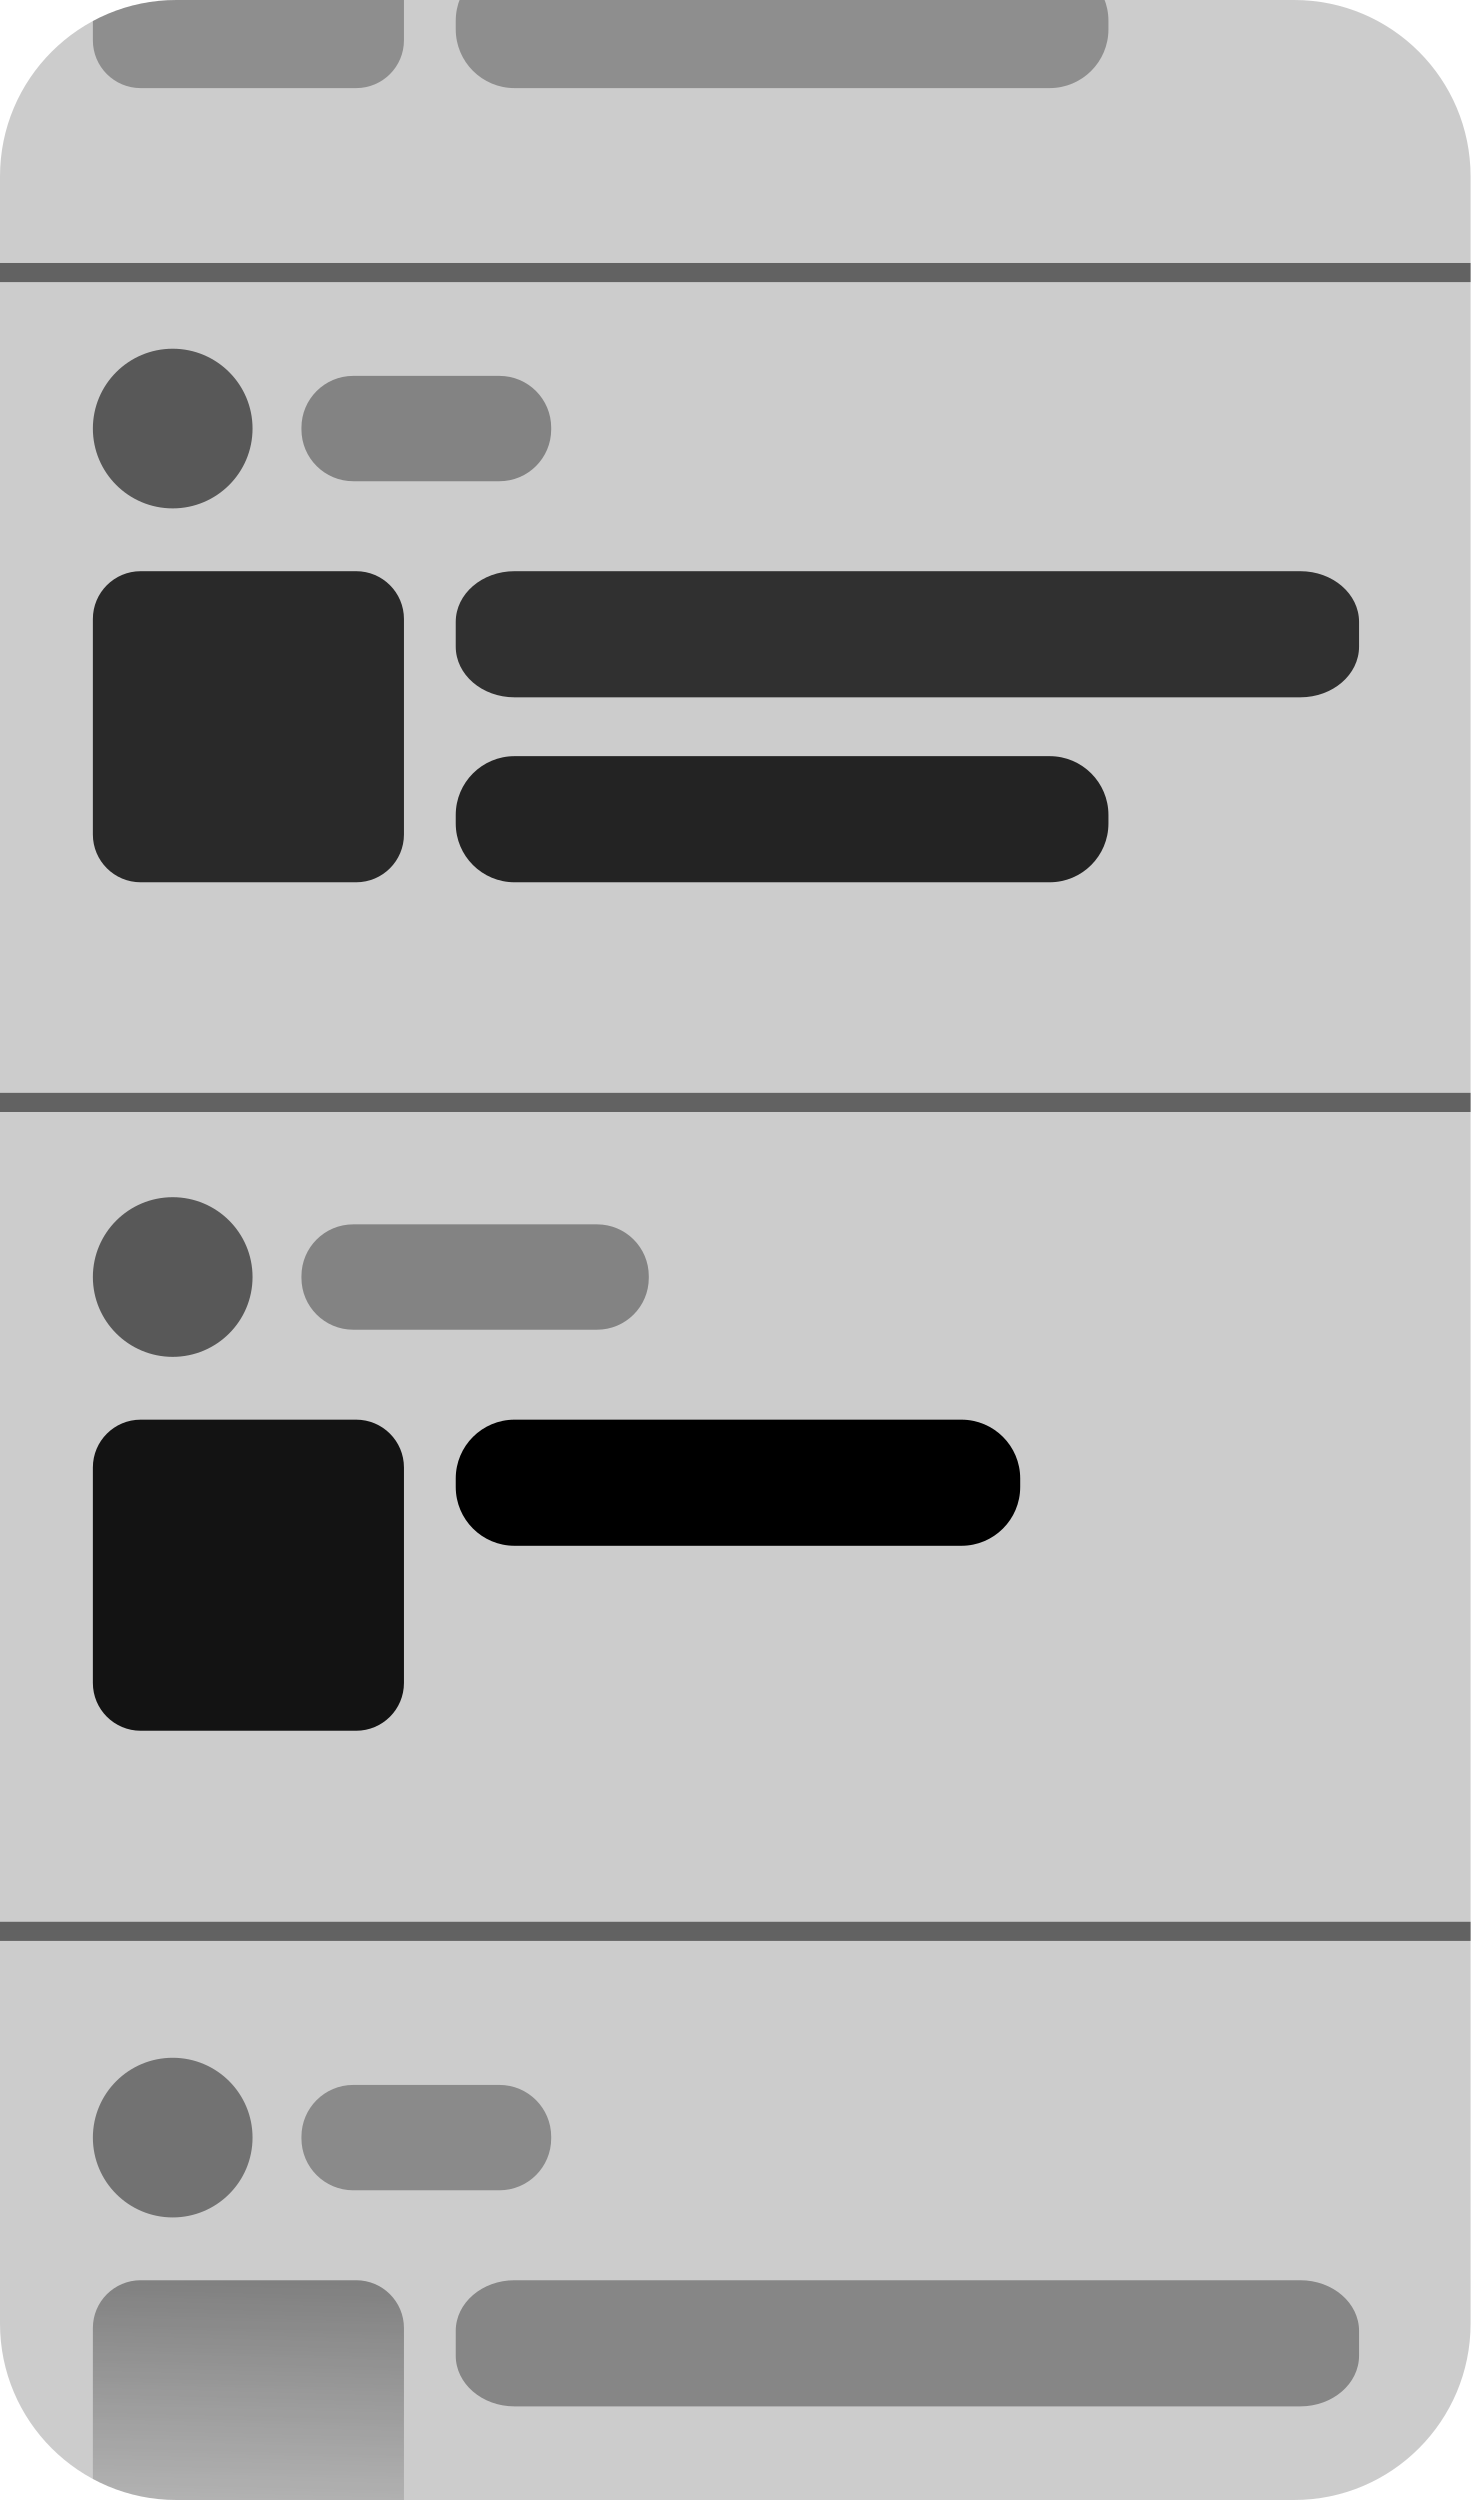
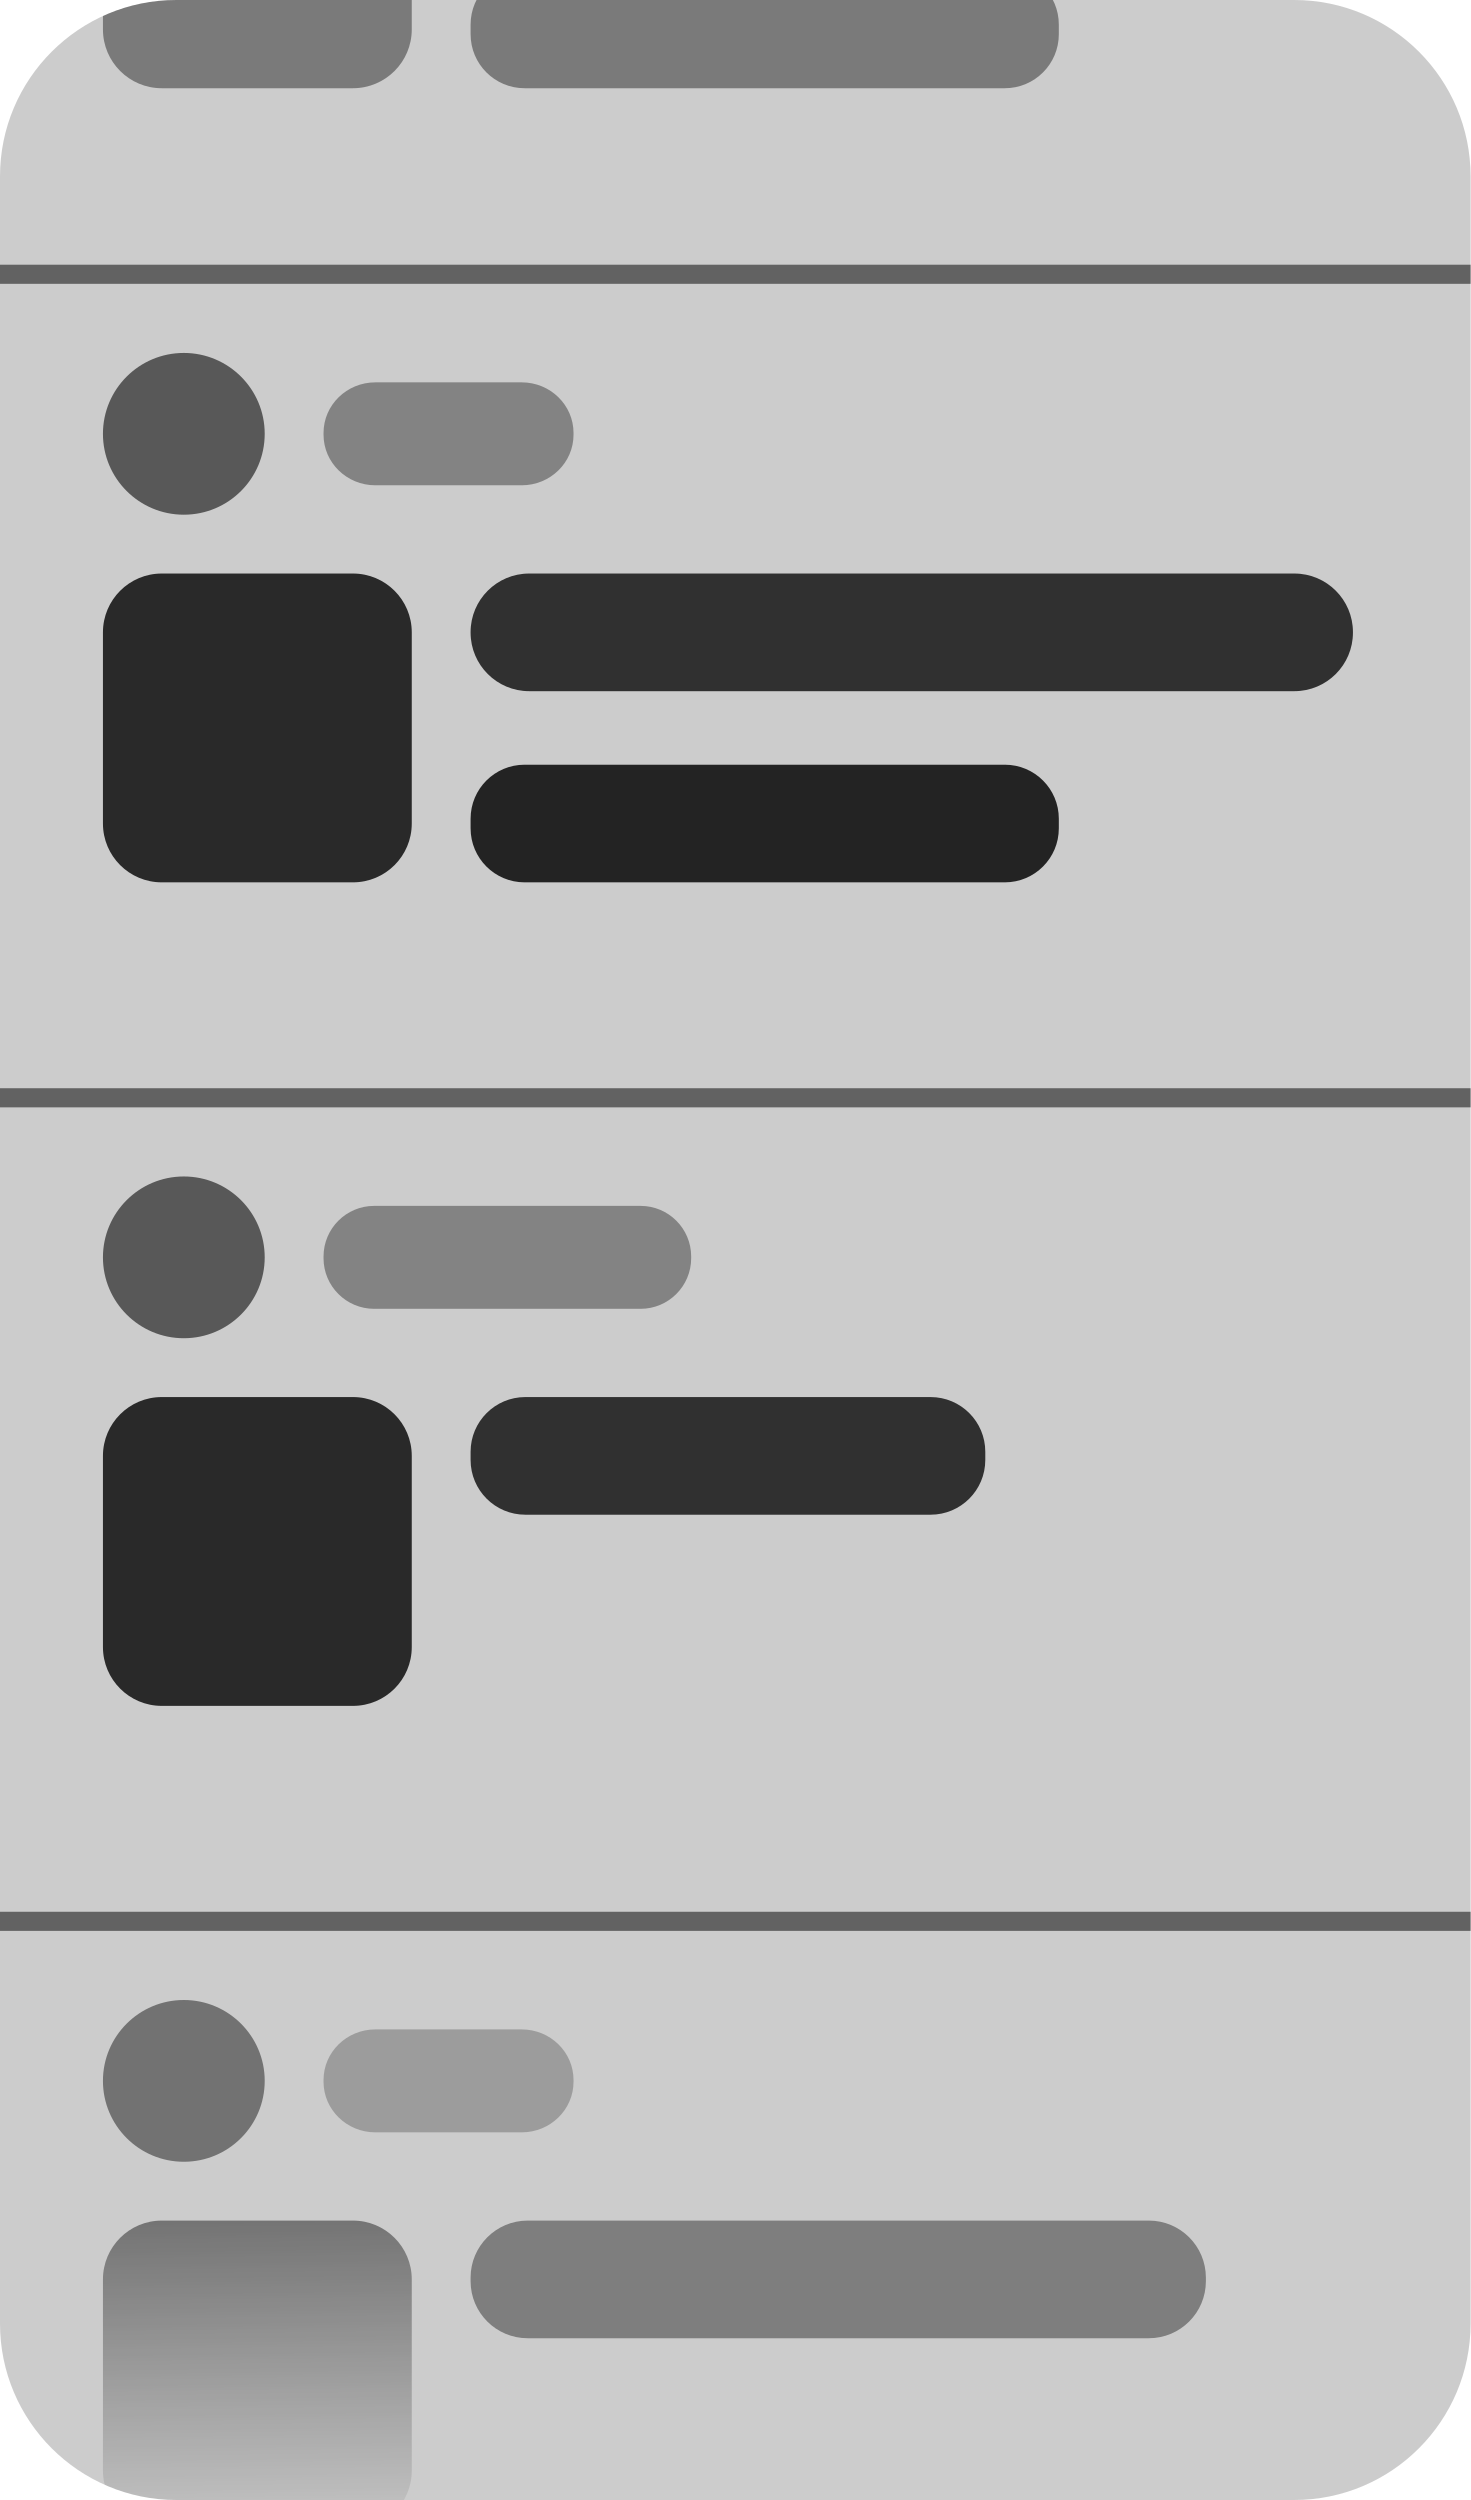
- <svg xmlns="http://www.w3.org/2000/svg" xmlns:ns1="http://vectornator.io" xmlns:xlink="http://www.w3.org/1999/xlink" height="100%" stroke-miterlimit="10" style="fill-rule:nonzero;clip-rule:evenodd;stroke-linecap:round;stroke-linejoin:round;" version="1.1" viewBox="0 0 100 170" width="100%" xml:space="preserve">
+ <svg xmlns="http://www.w3.org/2000/svg" xmlns:xlink="http://www.w3.org/1999/xlink" height="170" stroke-miterlimit="10" width="100" fill-rule="nonzero" stroke-linecap="round" stroke-linejoin="round">
  <defs>
-     <path d="M2.84217e-14 12C2.84217e-14 5.373 5.373 0 12 0L88 0C94.627 0 100 5.373 100 12L100 158C100 164.627 94.627 170 88 170L12 170C5.373 170 2.84217e-14 164.627 2.84217e-14 158L2.84217e-14 12Z" id="Fill" />
-     <linearGradient gradientTransform="matrix(1 0 0 1 0 0)" gradientUnits="userSpaceOnUse" id="LinearGradient" x1="16.995" x2="16.41" y1="155.125" y2="177.796">
-       <stop offset="0" stop-color="#000000" />
-       <stop offset="1" stop-color="#000000" stop-opacity="0" />
+     <path d="M0 12C0 5.373 5.373 0 12 0h76c6.627 0 12 5.373 12 12v146c0 6.627-5.373 12-12 12H12c-6.627 0-12-5.373-12-12V12z" id="A" />
+     <linearGradient gradientUnits="userSpaceOnUse" id="B" x1="18.782" x2="19.105" y1="150.854" y2="173.74">
+       <stop offset="0" />
+       <stop offset="1" stop-opacity="0" />
    </linearGradient>
-     <linearGradient gradientTransform="matrix(1 0 0 1 0 0)" gradientUnits="userSpaceOnUse" id="LinearGradient_2" x1="50.693" x2="50.861" y1="12.319" y2="4.974">
-       <stop offset="0" stop-color="#000000" stop-opacity="0.382" />
-       <stop offset="1" stop-color="#000000" stop-opacity="0" />
+     <linearGradient gradientUnits="userSpaceOnUse" id="C" x1="50.693" x2="50.861" y1="120.132" y2="112.787">
+       <stop offset="0" stop-opacity=".382" />
+       <stop offset="1" stop-opacity="0" />
    </linearGradient>
+     <path id="D" d="M7 141.5a5.5 5.5 0 1 1 11 0 5.5 5.5 0 1 1-11 0z" />
+     <path id="E" d="M7.906 113.344c-1.949 0-3.531 1.582-3.531 3.531v.25c0 1.949 1.582 3.531 3.531 3.531h13.938c1.949 0 3.531-1.582 3.531-3.531v-.25c0-1.949-1.582-3.531-3.531-3.531H7.906zm35.125 0c-1.949 0-3.531 1.582-3.531 3.531v.25c0 1.949 1.582 3.531 3.531 3.531h13.938c1.949 0 3.531-1.582 3.531-3.531v-.25c0-1.949-1.582-3.531-3.531-3.531H43.031zm34.844 0c-1.949 0-3.531 1.582-3.531 3.531v.25c0 1.949 1.582 3.531 3.531 3.531h13.969c1.949 0 3.531-1.582 3.531-3.531v-.25c0-1.949-1.582-3.531-3.531-3.531H77.875z" />
  </defs>
-   <g id="Layer-1" ns1:layerName="Layer 1">
-     <g opacity="1" ns1:layerName="Group 2">
-       <use fill="#000000" fill-rule="nonzero" opacity="0.2" stroke="none" ns1:layerName="Rectangle 1" xlink:href="#Fill" />
-       <clipPath clip-rule="nonzero" id="ClipPath">
-         <use xlink:href="#Fill" />
-       </clipPath>
-       <g clip-path="url(#ClipPath)">
-         <g opacity="1" ns1:layerName="Group 5">
-           <path d="M6.315 145.357C6.315 142.359 8.746 139.928 11.744 139.928C14.742 139.928 17.173 142.359 17.173 145.357C17.173 148.356 14.742 150.786 11.744 150.786C8.746 150.786 6.315 148.356 6.315 145.357Z" fill="#000000" fill-rule="nonzero" opacity="0.438" stroke="none" ns1:layerName="Oval 1" />
-           <path d="M20.498 145.298C20.498 143.352 22.075 141.775 24.02 141.775L33.959 141.775C35.904 141.775 37.481 143.352 37.481 145.298L37.481 145.417C37.481 147.363 35.904 148.94 33.959 148.94L24.02 148.94C22.075 148.94 20.498 147.363 20.498 145.417L20.498 145.298Z" fill="#000000" fill-rule="nonzero" opacity="0.325" stroke="none" ns1:layerName="Rectangle 13" />
-           <path d="M6.315 158.306C6.315 156.511 7.77 155.056 9.564 155.056L24.22 155.056C26.014 155.056 27.469 156.511 27.469 158.306L27.469 172.961C27.469 174.756 26.014 176.211 24.22 176.211L9.564 176.211C7.77 176.211 6.315 174.756 6.315 172.961L6.315 158.306Z" fill="url(#LinearGradient)" fill-rule="nonzero" opacity="0.374" stroke="none" ns1:layerName="Rectangle 10" />
-           <path d="M30.99 158.503C30.99 156.6 32.779 155.056 34.986 155.056L88.42 155.056C90.627 155.056 92.416 156.6 92.416 158.503L92.416 160.187C92.416 162.09 90.627 163.634 88.42 163.634L34.986 163.634C32.779 163.634 30.99 162.09 30.99 160.187L30.99 158.503Z" fill="#000000" fill-rule="nonzero" opacity="0.347" stroke="none" ns1:layerName="Rectangle 11" />
-         </g>
-         <g opacity="1" ns1:layerName="Group 5">
-           <path d="M6.315-11.912C6.315-13.707 7.77-15.162 9.564-15.162L24.22-15.162C26.014-15.162 27.469-13.707 27.469-11.912L27.469 2.743C27.469 4.538 26.014 5.992 24.22 5.992L9.564 5.992C7.77 5.992 6.315 4.538 6.315 2.743L6.315-11.912Z" fill="#000000" fill-rule="nonzero" opacity="0.301" stroke="none" ns1:layerName="Rectangle 10" />
-           <path d="M30.99 1.415C30.99-0.794 32.781-2.585 34.99-2.585L71.374-2.585C73.583-2.585 75.374-0.794 75.374 1.415L75.374 1.992C75.374 4.202 73.583 5.992 71.374 5.992L34.99 5.992C32.781 5.992 30.99 4.202 30.99 1.992L30.99 1.415Z" fill="#000000" fill-rule="nonzero" opacity="0.301" stroke="none" ns1:layerName="Rectangle 12" />
-         </g>
-       </g>
-     </g>
-     <path d="M3.08157e-15 74.314L100 74.314L100 75.615L3.08157e-15 75.615L3.08157e-15 74.314Z" fill="#000000" fill-rule="nonzero" opacity="0.523" stroke="none" ns1:layerName="Rectangle 2" />
-     <path d="M6.53301e-15 130.681L100 130.681L100 131.981L6.53301e-15 131.981L6.53301e-15 130.681Z" fill="#000000" fill-rule="nonzero" opacity="0.523" stroke="none" ns1:layerName="Rectangle 10" />
-     <path d="M6.537e-15 17.883L100 17.883L100 19.183L6.537e-15 19.183L6.537e-15 17.883Z" fill="#000000" fill-rule="nonzero" opacity="0.523" stroke="none" ns1:layerName="Rectangle 9" />
-     <path d="M7.906 113.344C5.957 113.344 4.375 114.926 4.375 116.875L4.375 117.125C4.375 119.074 5.957 120.656 7.906 120.656L21.844 120.656C23.793 120.656 25.375 119.074 25.375 117.125L25.375 116.875C25.375 114.926 23.793 113.344 21.844 113.344L7.906 113.344ZM43.031 113.344C41.082 113.344 39.5 114.926 39.5 116.875L39.5 117.125C39.5 119.074 41.082 120.656 43.031 120.656L56.969 120.656C58.918 120.656 60.5 119.074 60.5 117.125L60.5 116.875C60.5 114.926 58.918 113.344 56.969 113.344L43.031 113.344ZM77.875 113.344C75.926 113.344 74.344 114.926 74.344 116.875L74.344 117.125C74.344 119.074 75.926 120.656 77.875 120.656L91.844 120.656C93.793 120.656 95.375 119.074 95.375 117.125L95.375 116.875C95.375 114.926 93.793 113.344 91.844 113.344L77.875 113.344Z" fill="#000000" fill-rule="nonzero" opacity="0" stroke="none" ns1:layerName="Curve 2" />
-     <path d="M7.906 5.531C5.957 5.531 4.375 7.113 4.375 9.062L4.375 9.312C4.375 11.262 5.957 12.844 7.906 12.844L21.844 12.844C23.793 12.844 25.375 11.262 25.375 9.312L25.375 9.062C25.375 7.113 23.793 5.531 21.844 5.531L7.906 5.531ZM43.031 5.531C41.082 5.531 39.5 7.113 39.5 9.062L39.5 9.312C39.5 11.262 41.082 12.844 43.031 12.844L56.969 12.844C58.918 12.844 60.5 11.262 60.5 9.312L60.5 9.062C60.5 7.113 58.918 5.531 56.969 5.531L43.031 5.531ZM77.875 5.531C75.926 5.531 74.344 7.113 74.344 9.062L74.344 9.312C74.344 11.262 75.926 12.844 77.875 12.844L91.844 12.844C93.793 12.844 95.375 11.262 95.375 9.312L95.375 9.062C95.375 7.113 93.793 5.531 91.844 5.531L77.875 5.531Z" fill="url(#LinearGradient_2)" fill-rule="nonzero" opacity="0" stroke="none" ns1:layerName="Curve 1" />
-     <g opacity="1" ns1:layerName="Group 3">
-       <path d="M6.315 29.142C6.315 26.144 8.746 23.713 11.744 23.713C14.742 23.713 17.173 26.144 17.173 29.142C17.173 32.14 14.742 34.571 11.744 34.571C8.746 34.571 6.315 32.14 6.315 29.142Z" fill="#000000" fill-rule="nonzero" opacity="0.569" stroke="none" ns1:layerName="Oval 1" />
-       <path d="M20.498 29.082C20.498 27.137 22.075 25.56 24.02 25.56L33.959 25.56C35.904 25.56 37.481 27.137 37.481 29.082L37.481 29.202C37.481 31.147 35.904 32.724 33.959 32.724L24.02 32.724C22.075 32.724 20.498 31.147 20.498 29.202L20.498 29.082Z" fill="#000000" fill-rule="nonzero" opacity="0.356" stroke="none" ns1:layerName="Rectangle 13" />
-       <path d="M6.315 42.09C6.315 40.296 7.77 38.841 9.564 38.841L24.22 38.841C26.014 38.841 27.469 40.296 27.469 42.09L27.469 56.746C27.469 58.54 26.014 59.995 24.22 59.995L9.564 59.995C7.77 59.995 6.315 58.54 6.315 56.746L6.315 42.09Z" fill="#000000" fill-rule="nonzero" opacity="0.799" stroke="none" ns1:layerName="Rectangle 10" />
-       <path d="M30.99 42.288C30.99 40.384 32.779 38.841 34.986 38.841L88.42 38.841C90.627 38.841 92.416 40.384 92.416 42.288L92.416 43.971C92.416 45.875 90.627 47.418 88.42 47.418L34.986 47.418C32.779 47.418 30.99 45.875 30.99 43.971L30.99 42.288Z" fill="#000000" fill-rule="nonzero" opacity="0.765" stroke="none" ns1:layerName="Rectangle 11" />
-       <path d="M30.99 55.418C30.99 53.209 32.781 51.418 34.99 51.418L71.374 51.418C73.583 51.418 75.374 53.209 75.374 55.418L75.374 55.995C75.374 58.204 73.583 59.995 71.374 59.995L34.99 59.995C32.781 59.995 30.99 58.204 30.99 55.995L30.99 55.418Z" fill="#000000" fill-rule="nonzero" opacity="0.825" stroke="none" ns1:layerName="Rectangle 12" />
-     </g>
-     <g opacity="1" ns1:layerName="Group 4">
-       <path d="M6.315 86.838C6.315 83.84 8.746 81.409 11.744 81.409C14.742 81.409 17.173 83.84 17.173 86.838C17.173 89.837 14.742 92.267 11.744 92.267C8.746 92.267 6.315 89.837 6.315 86.838Z" fill="#000000" fill-rule="nonzero" opacity="0.569" stroke="none" ns1:layerName="Oval 1" />
-       <path d="M20.498 86.776C20.498 84.832 22.074 83.256 24.018 83.256L40.598 83.256C42.542 83.256 44.118 84.832 44.118 86.776L44.118 86.901C44.118 88.845 42.542 90.421 40.598 90.421L24.018 90.421C22.074 90.421 20.498 88.845 20.498 86.901L20.498 86.776Z" fill="#000000" fill-rule="nonzero" opacity="0.356" stroke="none" ns1:layerName="Rectangle 13" />
-       <path d="M6.315 99.787C6.315 97.992 7.77 96.537 9.564 96.537L24.22 96.537C26.014 96.537 27.469 97.992 27.469 99.787L27.469 114.442C27.469 116.237 26.014 117.691 24.22 117.691L9.564 117.691C7.77 117.691 6.315 116.237 6.315 114.442L6.315 99.787Z" fill="#000000" fill-rule="nonzero" opacity="0.906" stroke="none" ns1:layerName="Rectangle 10" />
-       <path d="M30.99 100.537C30.99 98.328 32.781 96.537 34.99 96.537L65.374 96.537C67.583 96.537 69.374 98.328 69.374 100.537L69.374 101.114C69.374 103.324 67.583 105.114 65.374 105.114L34.99 105.114C32.781 105.114 30.99 103.324 30.99 101.114L30.99 100.537Z" fill="#000000" fill-rule="nonzero" opacity="1" stroke="none" ns1:layerName="Rectangle 11" />
-     </g>
+   <use opacity=".2" xlink:href="#A" />
+   <clipPath clip-rule="nonzero" id="F">
+     <use xlink:href="#A" />
+   </clipPath>
+   <g clip-path="url(#F)">
+     <use xlink:href="#D" opacity=".442" />
+     <path d="M22 141.442c0-1.901 1.579-3.442 3.526-3.442h9.948c1.947 0 3.526 1.541 3.526 3.442v.116c0 1.901-1.579 3.442-3.526 3.442h-9.948c-1.947 0-3.526-1.541-3.526-3.442v-.116z" opacity=".236" />
+     <path d="M7 155a4 4 0 0 1 4-4h13a4 4 0 0 1 4 4v13a4 4 0 0 1-4 4H11a4 4 0 0 1-4-4v-13z" fill="url(#B)" opacity=".437" />
+     <path d="M32 154.877A3.88 3.88 0 0 1 35.877 151h42.245A3.88 3.88 0 0 1 82 154.877v.246A3.88 3.88 0 0 1 78.123 159H35.877A3.88 3.88 0 0 1 32 155.123v-.246z" opacity=".384" />
+     <path d="M7-11a4 4 0 0 1 4-4h13a4 4 0 0 1 4 4V2a4 4 0 0 1-4 4H11a4 4 0 0 1-4-4v-13zM32 1.672C32-.356 33.644-2 35.672-2h32.656C70.356-2 72-.356 72 1.672v.656C72 4.356 70.356 6 68.328 6H35.672C33.644 6 32 4.356 32 2.328v-.656z" opacity=".4" />
  </g>
+   <path d="M0 74h100v1.3H0V74zm0 56h100v1.3H0V130zM0 18h100v1.3H0V18z" opacity=".523" />
+   <use xlink:href="#E" opacity="0" />
+   <use xlink:href="#E" y="-107.813" fill="url(#C)" opacity="0" />
+   <use xlink:href="#D" y="-112" opacity=".569" />
+   <path d="M22 29.442C22 27.541 23.579 26 25.526 26h9.948C37.421 26 39 27.541 39 29.442v.117C39 31.459 37.421 33 35.474 33h-9.948C23.579 33 22 31.459 22 29.558v-.117z" opacity=".356" />
+   <path d="M7 43a4 4 0 0 1 4-4h13a4 4 0 0 1 4 4v13a4 4 0 0 1-4 4H11a4 4 0 0 1-4-4V43z" opacity=".799" />
+   <path d="M32 42.984c0-2.2 1.784-3.984 3.984-3.984h52.032c2.2 0 3.984 1.784 3.984 3.984v.032c0 2.2-1.784 3.984-3.984 3.984H35.984C33.784 47 32 45.216 32 43.016v-.032z" opacity=".765" />
+   <path d="M32 55.672C32 53.644 33.644 52 35.672 52h32.656C70.356 52 72 53.644 72 55.672v.656C72 58.356 70.356 60 68.328 60H35.672C33.644 60 32 58.356 32 56.328v-.656z" opacity=".825" />
+   <use xlink:href="#D" y="-56" opacity=".569" />
+   <path d="M22 85.443C22 83.542 23.542 82 25.443 82h18.113C45.458 82 47 83.542 47 85.443v.113C47 87.458 45.458 89 43.557 89H25.443C23.542 89 22 87.458 22 85.557v-.113z" opacity=".356" />
+   <path d="M7 99a4 4 0 0 1 4-4h13a4 4 0 0 1 4 4v13a4 4 0 0 1-4 4H11a4 4 0 0 1-4-4V99z" opacity=".799" />
+   <path d="M32 98.722C32 96.666 33.666 95 35.722 95h27.556C65.334 95 67 96.666 67 98.722v.556c0 2.056-1.666 3.722-3.722 3.722H35.722C33.666 103 32 101.334 32 99.278v-.556z" opacity=".765" />
</svg>
